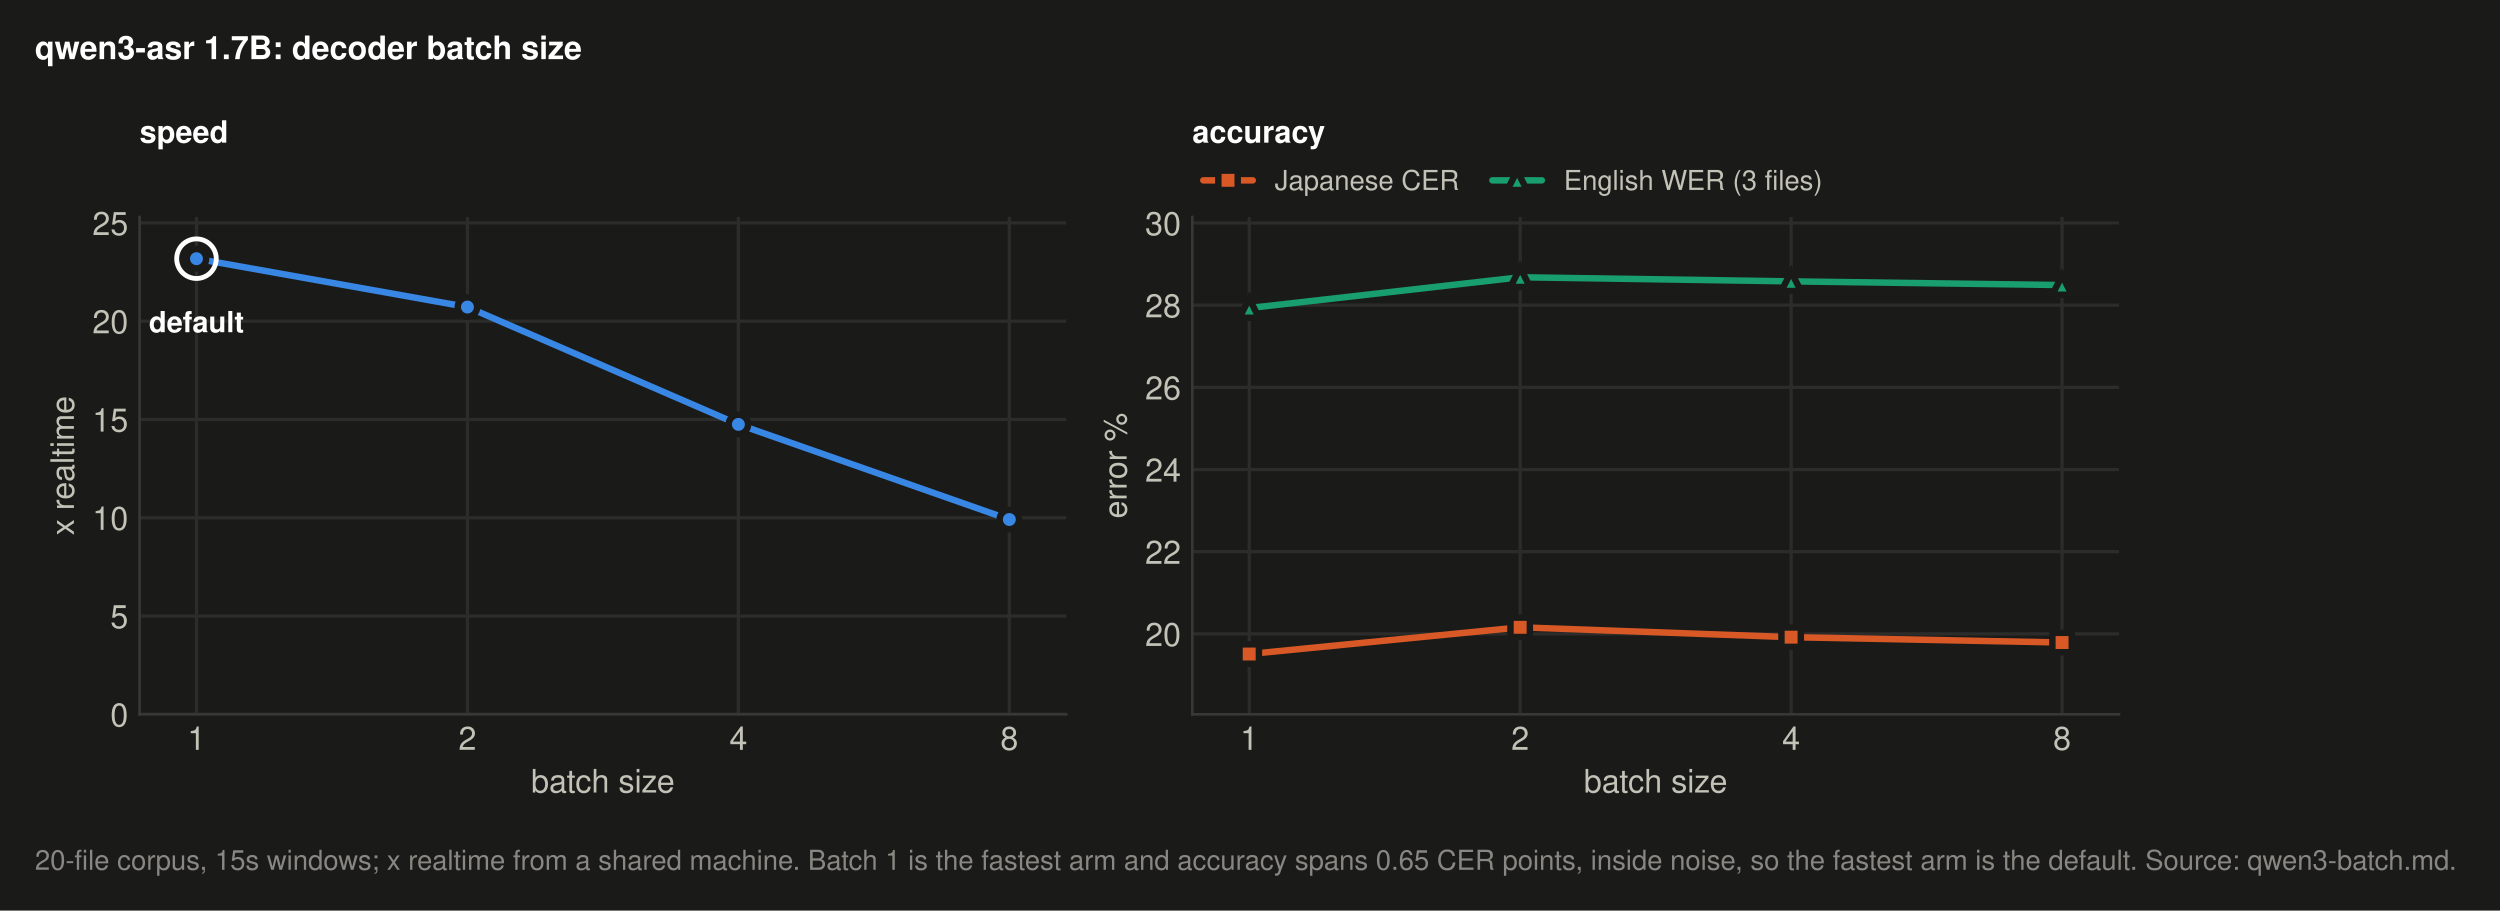
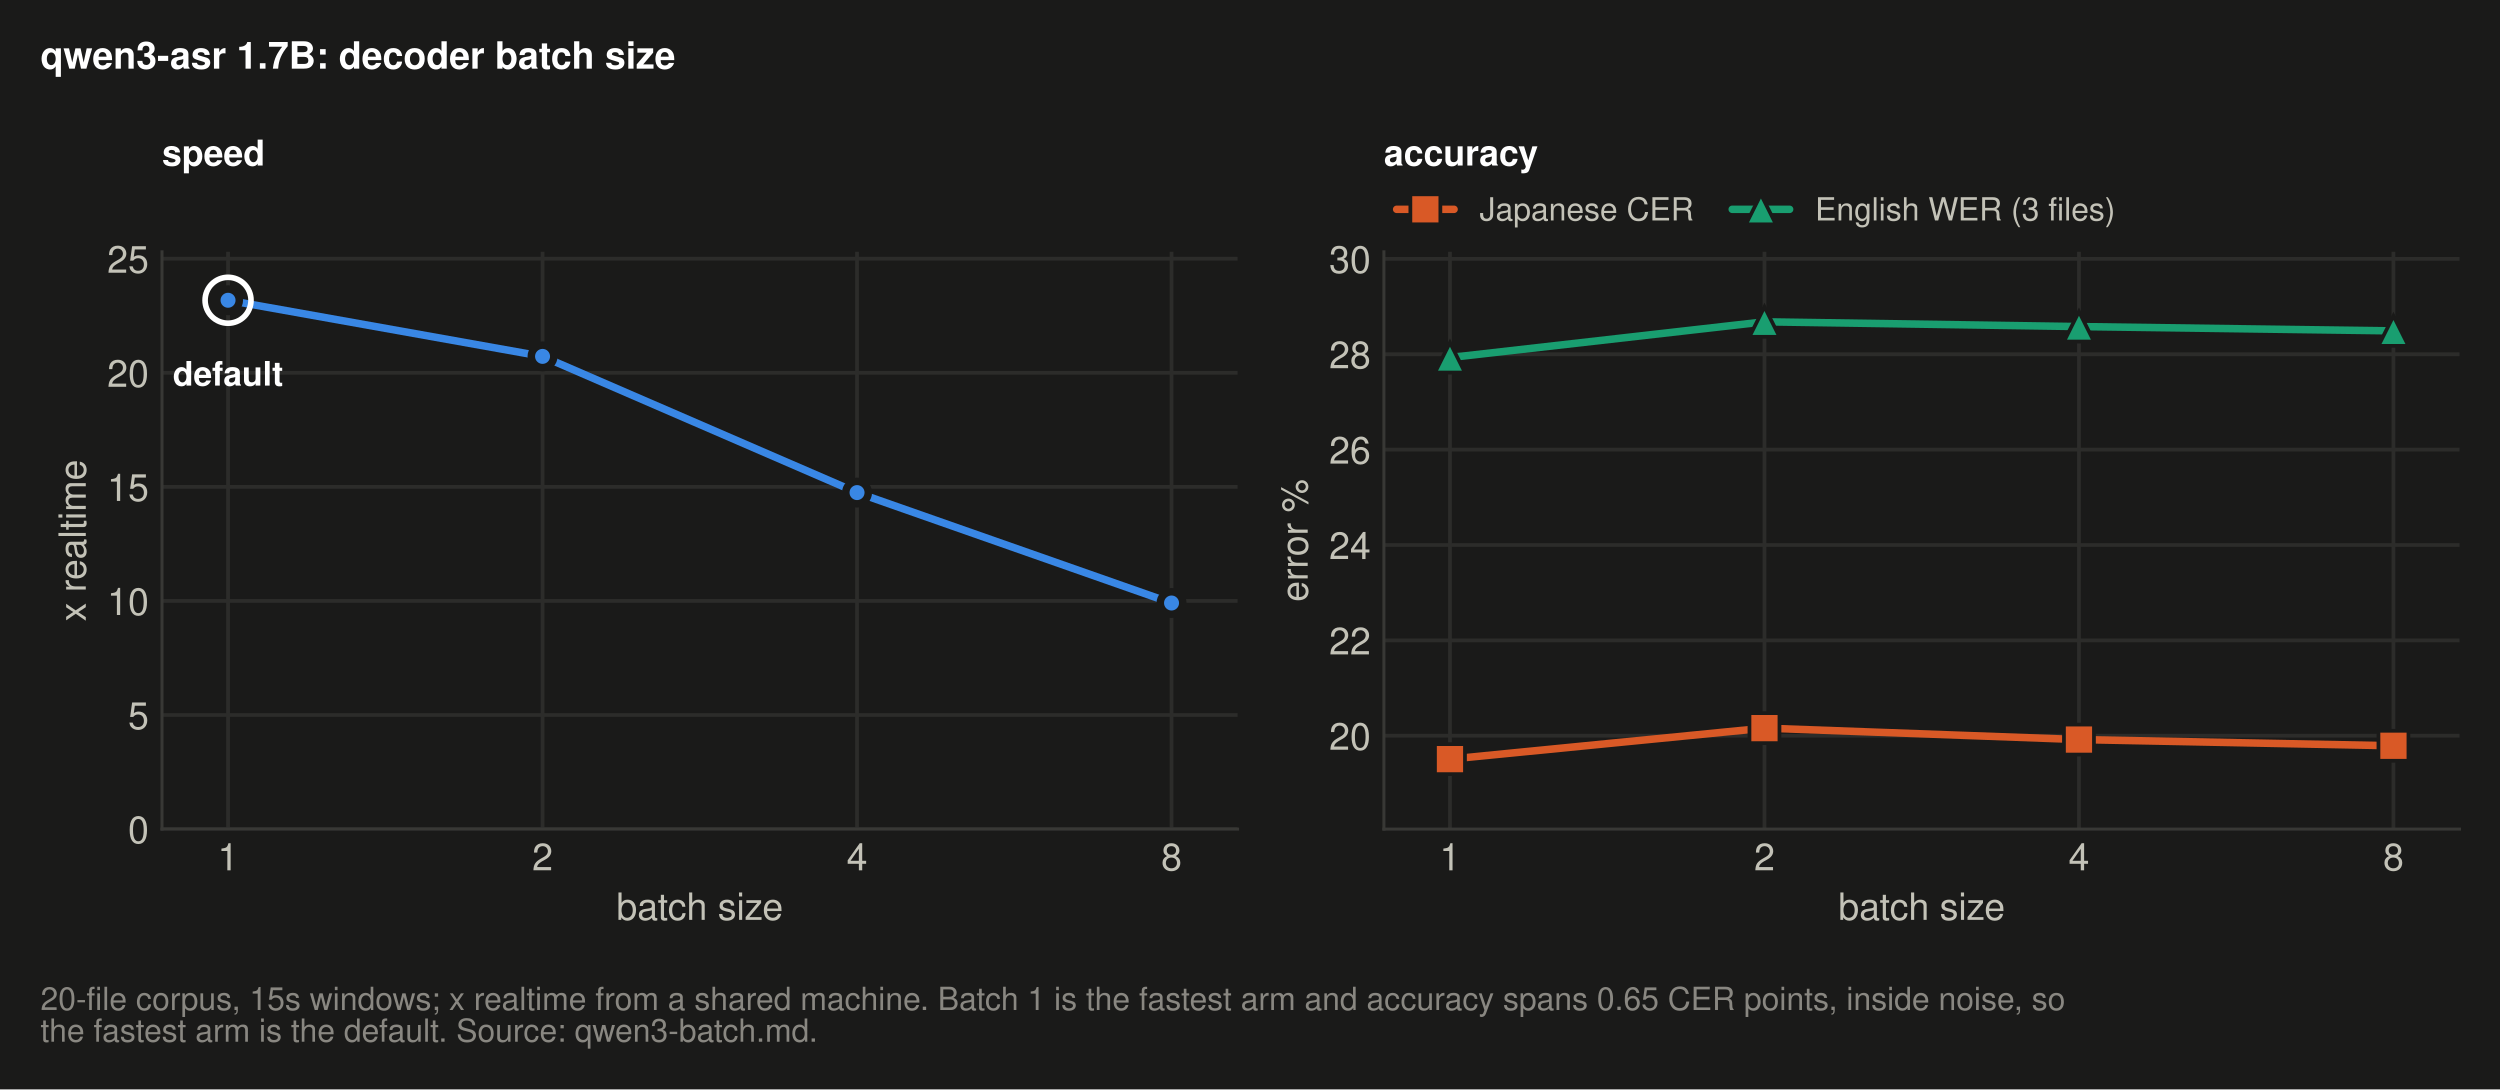
- <svg xmlns="http://www.w3.org/2000/svg" xmlns:xlink="http://www.w3.org/1999/xlink" width="773.697pt" height="281.797pt" viewBox="0 0 773.697 281.797" version="1.1">
+ <svg xmlns="http://www.w3.org/2000/svg" xmlns:xlink="http://www.w3.org/1999/xlink" width="666.576pt" height="290.45pt" viewBox="0 0 666.576 290.45" version="1.1">
  <defs>
    <style type="text/css">*{stroke-linejoin: round; stroke-linecap: butt}</style>
  </defs>
  <g id="figure_1">
    <g id="patch_1">
-       <path d="M 0 281.797  L 773.697 281.797  L 773.697 -0  L 0 -0  z " style="fill: #1a1a19" />
+       <path d="M 0 290.45  L 666.576 290.45  L 666.576 0  L 0 0  z " style="fill: #1a1a19" />
    </g>
    <g id="axes_1">
      <g id="patch_2">
        <path d="M 43.195 221.062  L 329.976 221.062  L 329.976 67.145  L 43.195 67.145  z " style="fill: #1a1a19" />
      </g>
      <g id="matplotlib.axis_1">
        <g id="xtick_1">
          <g id="line2d_1">
-             <path d="M 60.805 221.062  L 60.805 67.145  " clip-path="url(#pe1b7c0870d)" style="fill: none; stroke: #2c2c2a; stroke-linecap: round" />
+             <path d="M 60.805 221.062  L 60.805 67.145  " clip-path="url(#p175811c7a6)" style="fill: none; stroke: #2c2c2a; stroke-linecap: round" />
          </g>
          <g id="line2d_2" />
          <g id="text_1">
            <text style="font-size: 10px; font-family: 'Helvetica', 'Arial', 'DejaVu Sans'; text-anchor: middle; fill: #c3c2b7" x="60.805" y="232.062" transform="rotate(-0 60.80456 232.0616)">1</text>
          </g>
        </g>
        <g id="xtick_2">
          <g id="line2d_3">
-             <path d="M 144.659 221.062  L 144.659 67.145  " clip-path="url(#pe1b7c0870d)" style="fill: none; stroke: #2c2c2a; stroke-linecap: round" />
+             <path d="M 144.659 221.062  L 144.659 67.145  " clip-path="url(#p175811c7a6)" style="fill: none; stroke: #2c2c2a; stroke-linecap: round" />
          </g>
          <g id="line2d_4" />
          <g id="text_2">
            <text style="font-size: 10px; font-family: 'Helvetica', 'Arial', 'DejaVu Sans'; text-anchor: middle; fill: #c3c2b7" x="144.659" y="232.062" transform="rotate(-0 144.6586 232.0616)">2</text>
          </g>
        </g>
        <g id="xtick_3">
          <g id="line2d_5">
-             <path d="M 228.513 221.062  L 228.513 67.145  " clip-path="url(#pe1b7c0870d)" style="fill: none; stroke: #2c2c2a; stroke-linecap: round" />
+             <path d="M 228.513 221.062  L 228.513 67.145  " clip-path="url(#p175811c7a6)" style="fill: none; stroke: #2c2c2a; stroke-linecap: round" />
          </g>
          <g id="line2d_6" />
          <g id="text_3">
            <text style="font-size: 10px; font-family: 'Helvetica', 'Arial', 'DejaVu Sans'; text-anchor: middle; fill: #c3c2b7" x="228.513" y="232.062" transform="rotate(-0 228.5126 232.0616)">4</text>
          </g>
        </g>
        <g id="xtick_4">
          <g id="line2d_7">
-             <path d="M 312.367 221.062  L 312.367 67.145  " clip-path="url(#pe1b7c0870d)" style="fill: none; stroke: #2c2c2a; stroke-linecap: round" />
+             <path d="M 312.367 221.062  L 312.367 67.145  " clip-path="url(#p175811c7a6)" style="fill: none; stroke: #2c2c2a; stroke-linecap: round" />
          </g>
          <g id="line2d_8" />
          <g id="text_4">
            <text style="font-size: 10px; font-family: 'Helvetica', 'Arial', 'DejaVu Sans'; text-anchor: middle; fill: #c3c2b7" x="312.367" y="232.062" transform="rotate(-0 312.3667 232.0616)">8</text>
          </g>
        </g>
        <g id="text_5">
          <text style="font-size: 10px; font-family: 'Helvetica', 'Arial', 'DejaVu Sans'; text-anchor: middle; fill: #c3c2b7" x="186.586" y="245.261" transform="rotate(-0 186.5856 245.2608)">batch size</text>
        </g>
      </g>
      <g id="matplotlib.axis_2">
        <g id="ytick_1">
          <g id="line2d_9">
-             <path d="M 43.195 221.062  L 329.976 221.062  " clip-path="url(#pe1b7c0870d)" style="fill: none; stroke: #2c2c2a; stroke-linecap: round" />
+             <path d="M 43.195 221.062  L 329.976 221.062  " clip-path="url(#p175811c7a6)" style="fill: none; stroke: #2c2c2a; stroke-linecap: round" />
          </g>
          <g id="line2d_10" />
          <g id="text_6">
            <text style="font-size: 10px; font-family: 'Helvetica', 'Arial', 'DejaVu Sans'; text-anchor: end; fill: #c3c2b7" x="39.695" y="224.812" transform="rotate(-0 39.69522 224.8116)">0</text>
          </g>
        </g>
        <g id="ytick_2">
          <g id="line2d_11">
-             <path d="M 43.195 190.647  L 329.976 190.647  " clip-path="url(#pe1b7c0870d)" style="fill: none; stroke: #2c2c2a; stroke-linecap: round" />
+             <path d="M 43.195 190.647  L 329.976 190.647  " clip-path="url(#p175811c7a6)" style="fill: none; stroke: #2c2c2a; stroke-linecap: round" />
          </g>
          <g id="line2d_12" />
          <g id="text_7">
            <text style="font-size: 10px; font-family: 'Helvetica', 'Arial', 'DejaVu Sans'; text-anchor: end; fill: #c3c2b7" x="39.695" y="194.397" transform="rotate(-0 39.69522 194.3971)">5</text>
          </g>
        </g>
        <g id="ytick_3">
          <g id="line2d_13">
-             <path d="M 43.195 160.233  L 329.976 160.233  " clip-path="url(#pe1b7c0870d)" style="fill: none; stroke: #2c2c2a; stroke-linecap: round" />
+             <path d="M 43.195 160.233  L 329.976 160.233  " clip-path="url(#p175811c7a6)" style="fill: none; stroke: #2c2c2a; stroke-linecap: round" />
          </g>
          <g id="line2d_14" />
          <g id="text_8">
            <text style="font-size: 10px; font-family: 'Helvetica', 'Arial', 'DejaVu Sans'; text-anchor: end; fill: #c3c2b7" x="39.695" y="163.983" transform="rotate(-0 39.69522 163.9827)">10</text>
          </g>
        </g>
        <g id="ytick_4">
          <g id="line2d_15">
-             <path d="M 43.195 129.818  L 329.976 129.818  " clip-path="url(#pe1b7c0870d)" style="fill: none; stroke: #2c2c2a; stroke-linecap: round" />
+             <path d="M 43.195 129.818  L 329.976 129.818  " clip-path="url(#p175811c7a6)" style="fill: none; stroke: #2c2c2a; stroke-linecap: round" />
          </g>
          <g id="line2d_16" />
          <g id="text_9">
            <text style="font-size: 10px; font-family: 'Helvetica', 'Arial', 'DejaVu Sans'; text-anchor: end; fill: #c3c2b7" x="39.695" y="133.568" transform="rotate(-0 39.69522 133.5682)">15</text>
          </g>
        </g>
        <g id="ytick_5">
          <g id="line2d_17">
-             <path d="M 43.195 99.404  L 329.976 99.404  " clip-path="url(#pe1b7c0870d)" style="fill: none; stroke: #2c2c2a; stroke-linecap: round" />
+             <path d="M 43.195 99.404  L 329.976 99.404  " clip-path="url(#p175811c7a6)" style="fill: none; stroke: #2c2c2a; stroke-linecap: round" />
          </g>
          <g id="line2d_18" />
          <g id="text_10">
            <text style="font-size: 10px; font-family: 'Helvetica', 'Arial', 'DejaVu Sans'; text-anchor: end; fill: #c3c2b7" x="39.695" y="103.154" transform="rotate(-0 39.69522 103.1538)">20</text>
          </g>
        </g>
        <g id="ytick_6">
          <g id="line2d_19">
-             <path d="M 43.195 68.989  L 329.976 68.989  " clip-path="url(#pe1b7c0870d)" style="fill: none; stroke: #2c2c2a; stroke-linecap: round" />
+             <path d="M 43.195 68.989  L 329.976 68.989  " clip-path="url(#p175811c7a6)" style="fill: none; stroke: #2c2c2a; stroke-linecap: round" />
          </g>
          <g id="line2d_20" />
          <g id="text_11">
            <text style="font-size: 10px; font-family: 'Helvetica', 'Arial', 'DejaVu Sans'; text-anchor: end; fill: #c3c2b7" x="39.695" y="72.739" transform="rotate(-0 39.69522 72.73933)">25</text>
          </g>
        </g>
        <g id="text_12">
          <text style="font-size: 10px; font-family: 'Helvetica', 'Arial', 'DejaVu Sans'; text-anchor: middle; fill: #c3c2b7" x="22.874" y="144.103" transform="rotate(-90 22.87412 144.1033)">x realtime</text>
        </g>
      </g>
      <g id="patch_3">
        <path d="M 43.195 221.062  L 43.195 67.145  " style="fill: none; stroke: #383835; stroke-width: 0.8; stroke-linejoin: miter; stroke-linecap: square" />
      </g>
      <g id="patch_4">
        <path d="M 43.195 221.062  L 329.976 221.062  " style="fill: none; stroke: #383835; stroke-width: 0.8; stroke-linejoin: miter; stroke-linecap: square" />
      </g>
      <g id="line2d_21">
-         <path d="M 60.805 80.06  L 144.659 95.024  L 228.513 131.339  L 312.367 160.78  " clip-path="url(#pe1b7c0870d)" style="fill: none; stroke: #3987e5; stroke-width: 2; stroke-linecap: round" />
+         <path d="M 60.805 80.06  L 144.659 95.024  L 228.513 131.339  L 312.367 160.78  " clip-path="url(#p175811c7a6)" style="fill: none; stroke: #3987e5; stroke-width: 2; stroke-linecap: round" />
        <defs>
          <path id="m226001cfbb" d="M 0 3  C 0.796 3 1.559 2.684 2.121 2.121  C 2.684 1.559 3 0.796 3 0  C 3 -0.796 2.684 -1.559 2.121 -2.121  C 1.559 -2.684 0.796 -3 0 -3  C -0.796 -3 -1.559 -2.684 -2.121 -2.121  C -2.684 -1.559 -3 -0.796 -3 0  C -3 0.796 -2.684 1.559 -2.121 2.121  C -1.559 2.684 -0.796 3 0 3  z " style="stroke: #1a1a19; stroke-width: 2" />
        </defs>
-         <g clip-path="url(#pe1b7c0870d)">
+         <g clip-path="url(#p175811c7a6)">
          <use xlink:href="#m226001cfbb" x="60.805" y="80.06" style="fill: #3987e5; stroke: #1a1a19; stroke-width: 2" />
          <use xlink:href="#m226001cfbb" x="144.659" y="95.024" style="fill: #3987e5; stroke: #1a1a19; stroke-width: 2" />
          <use xlink:href="#m226001cfbb" x="228.513" y="131.339" style="fill: #3987e5; stroke: #1a1a19; stroke-width: 2" />
          <use xlink:href="#m226001cfbb" x="312.367" y="160.78" style="fill: #3987e5; stroke: #1a1a19; stroke-width: 2" />
        </g>
      </g>
      <g id="text_13">
        <text style="font-weight: 700; font-size: 9px; font-family: 'Helvetica', 'Arial', 'DejaVu Sans'; text-anchor: middle; fill: #ffffff" x="60.805" y="102.81" transform="rotate(-0 60.80456 102.8102)">default</text>
      </g>
      <g id="text_14">
        <text style="font-weight: 700; font-size: 9.5px; font-family: 'Helvetica', 'Arial', 'DejaVu Sans'; text-anchor: start; fill: #ffffff" x="43.195" y="44.145" transform="rotate(-0 43.19522 44.145)">speed</text>
      </g>
      <g id="PathCollection_1">
-         <path d="M 60.805 86.184  C 62.429 86.184 63.986 85.539 65.135 84.39  C 66.283 83.242 66.928 81.684 66.928 80.06  C 66.928 78.436 66.283 76.878 65.135 75.73  C 63.986 74.582 62.429 73.936 60.805 73.936  C 59.181 73.936 57.623 74.582 56.474 75.73  C 55.326 76.878 54.681 78.436 54.681 80.06  C 54.681 81.684 55.326 83.242 56.474 84.39  C 57.623 85.539 59.181 86.184 60.805 86.184  L 60.805 86.184  z " clip-path="url(#pe1b7c0870d)" style="fill: none; stroke: #ffffff; stroke-width: 1.5" />
+         <path d="M 60.805 86.184  C 62.429 86.184 63.986 85.539 65.135 84.39  C 66.283 83.242 66.928 81.684 66.928 80.06  C 66.928 78.436 66.283 76.878 65.135 75.73  C 63.986 74.582 62.429 73.936 60.805 73.936  C 59.181 73.936 57.623 74.582 56.474 75.73  C 55.326 76.878 54.681 78.436 54.681 80.06  C 54.681 81.684 55.326 83.242 56.474 84.39  C 57.623 85.539 59.181 86.184 60.805 86.184  L 60.805 86.184  z " clip-path="url(#p175811c7a6)" style="fill: none; stroke: #ffffff; stroke-width: 1.5" />
      </g>
    </g>
    <g id="axes_2">
      <g id="patch_5">
        <path d="M 368.995 221.062  L 655.776 221.062  L 655.776 67.145  L 368.995 67.145  z " style="fill: #1a1a19" />
      </g>
      <g id="matplotlib.axis_3">
        <g id="xtick_5">
          <g id="line2d_22">
-             <path d="M 386.605 221.062  L 386.605 67.145  " clip-path="url(#p5df77b779b)" style="fill: none; stroke: #2c2c2a; stroke-linecap: round" />
+             <path d="M 386.605 221.062  L 386.605 67.145  " clip-path="url(#p4b6dcebbb1)" style="fill: none; stroke: #2c2c2a; stroke-linecap: round" />
          </g>
          <g id="line2d_23" />
          <g id="text_15">
            <text style="font-size: 10px; font-family: 'Helvetica', 'Arial', 'DejaVu Sans'; text-anchor: middle; fill: #c3c2b7" x="386.605" y="232.062" transform="rotate(-0 386.6046 232.0616)">1</text>
          </g>
        </g>
        <g id="xtick_6">
          <g id="line2d_24">
-             <path d="M 470.459 221.062  L 470.459 67.145  " clip-path="url(#p5df77b779b)" style="fill: none; stroke: #2c2c2a; stroke-linecap: round" />
+             <path d="M 470.459 221.062  L 470.459 67.145  " clip-path="url(#p4b6dcebbb1)" style="fill: none; stroke: #2c2c2a; stroke-linecap: round" />
          </g>
          <g id="line2d_25" />
          <g id="text_16">
            <text style="font-size: 10px; font-family: 'Helvetica', 'Arial', 'DejaVu Sans'; text-anchor: middle; fill: #c3c2b7" x="470.459" y="232.062" transform="rotate(-0 470.4586 232.0616)">2</text>
          </g>
        </g>
        <g id="xtick_7">
          <g id="line2d_26">
-             <path d="M 554.313 221.062  L 554.313 67.145  " clip-path="url(#p5df77b779b)" style="fill: none; stroke: #2c2c2a; stroke-linecap: round" />
+             <path d="M 554.313 221.062  L 554.313 67.145  " clip-path="url(#p4b6dcebbb1)" style="fill: none; stroke: #2c2c2a; stroke-linecap: round" />
          </g>
          <g id="line2d_27" />
          <g id="text_17">
            <text style="font-size: 10px; font-family: 'Helvetica', 'Arial', 'DejaVu Sans'; text-anchor: middle; fill: #c3c2b7" x="554.313" y="232.062" transform="rotate(-0 554.3126 232.0616)">4</text>
          </g>
        </g>
        <g id="xtick_8">
          <g id="line2d_28">
-             <path d="M 638.167 221.062  L 638.167 67.145  " clip-path="url(#p5df77b779b)" style="fill: none; stroke: #2c2c2a; stroke-linecap: round" />
+             <path d="M 638.167 221.062  L 638.167 67.145  " clip-path="url(#p4b6dcebbb1)" style="fill: none; stroke: #2c2c2a; stroke-linecap: round" />
          </g>
          <g id="line2d_29" />
          <g id="text_18">
            <text style="font-size: 10px; font-family: 'Helvetica', 'Arial', 'DejaVu Sans'; text-anchor: middle; fill: #c3c2b7" x="638.167" y="232.062" transform="rotate(-0 638.1667 232.0616)">8</text>
          </g>
        </g>
        <g id="text_19">
          <text style="font-size: 10px; font-family: 'Helvetica', 'Arial', 'DejaVu Sans'; text-anchor: middle; fill: #c3c2b7" x="512.386" y="245.261" transform="rotate(-0 512.3856 245.2608)">batch size</text>
        </g>
      </g>
      <g id="matplotlib.axis_4">
        <g id="ytick_7">
          <g id="line2d_30">
-             <path d="M 368.995 196.174  L 655.776 196.174  " clip-path="url(#p5df77b779b)" style="fill: none; stroke: #2c2c2a; stroke-linecap: round" />
+             <path d="M 368.995 196.174  L 655.776 196.174  " clip-path="url(#p4b6dcebbb1)" style="fill: none; stroke: #2c2c2a; stroke-linecap: round" />
          </g>
          <g id="line2d_31" />
          <g id="text_20">
            <text style="font-size: 10px; font-family: 'Helvetica', 'Arial', 'DejaVu Sans'; text-anchor: end; fill: #c3c2b7" x="365.495" y="199.924" transform="rotate(-0 365.4952 199.9243)">20</text>
          </g>
        </g>
        <g id="ytick_8">
          <g id="line2d_32">
-             <path d="M 368.995 170.743  L 655.776 170.743  " clip-path="url(#p5df77b779b)" style="fill: none; stroke: #2c2c2a; stroke-linecap: round" />
+             <path d="M 368.995 170.743  L 655.776 170.743  " clip-path="url(#p4b6dcebbb1)" style="fill: none; stroke: #2c2c2a; stroke-linecap: round" />
          </g>
          <g id="line2d_33" />
          <g id="text_21">
            <text style="font-size: 10px; font-family: 'Helvetica', 'Arial', 'DejaVu Sans'; text-anchor: end; fill: #c3c2b7" x="365.495" y="174.493" transform="rotate(-0 365.4952 174.4928)">22</text>
          </g>
        </g>
        <g id="ytick_9">
          <g id="line2d_34">
-             <path d="M 368.995 145.311  L 655.776 145.311  " clip-path="url(#p5df77b779b)" style="fill: none; stroke: #2c2c2a; stroke-linecap: round" />
+             <path d="M 368.995 145.311  L 655.776 145.311  " clip-path="url(#p4b6dcebbb1)" style="fill: none; stroke: #2c2c2a; stroke-linecap: round" />
          </g>
          <g id="line2d_35" />
          <g id="text_22">
            <text style="font-size: 10px; font-family: 'Helvetica', 'Arial', 'DejaVu Sans'; text-anchor: end; fill: #c3c2b7" x="365.495" y="149.061" transform="rotate(-0 365.4952 149.0613)">24</text>
          </g>
        </g>
        <g id="ytick_10">
          <g id="line2d_36">
-             <path d="M 368.995 119.88  L 655.776 119.88  " clip-path="url(#p5df77b779b)" style="fill: none; stroke: #2c2c2a; stroke-linecap: round" />
+             <path d="M 368.995 119.88  L 655.776 119.88  " clip-path="url(#p4b6dcebbb1)" style="fill: none; stroke: #2c2c2a; stroke-linecap: round" />
          </g>
          <g id="line2d_37" />
          <g id="text_23">
            <text style="font-size: 10px; font-family: 'Helvetica', 'Arial', 'DejaVu Sans'; text-anchor: end; fill: #c3c2b7" x="365.495" y="123.63" transform="rotate(-0 365.4952 123.6298)">26</text>
          </g>
        </g>
        <g id="ytick_11">
          <g id="line2d_38">
-             <path d="M 368.995 94.448  L 655.776 94.448  " clip-path="url(#p5df77b779b)" style="fill: none; stroke: #2c2c2a; stroke-linecap: round" />
+             <path d="M 368.995 94.448  L 655.776 94.448  " clip-path="url(#p4b6dcebbb1)" style="fill: none; stroke: #2c2c2a; stroke-linecap: round" />
          </g>
          <g id="line2d_39" />
          <g id="text_24">
            <text style="font-size: 10px; font-family: 'Helvetica', 'Arial', 'DejaVu Sans'; text-anchor: end; fill: #c3c2b7" x="365.495" y="98.198" transform="rotate(-0 365.4952 98.19827)">28</text>
          </g>
        </g>
        <g id="ytick_12">
          <g id="line2d_40">
-             <path d="M 368.995 69.017  L 655.776 69.017  " clip-path="url(#p5df77b779b)" style="fill: none; stroke: #2c2c2a; stroke-linecap: round" />
+             <path d="M 368.995 69.017  L 655.776 69.017  " clip-path="url(#p4b6dcebbb1)" style="fill: none; stroke: #2c2c2a; stroke-linecap: round" />
          </g>
          <g id="line2d_41" />
          <g id="text_25">
            <text style="font-size: 10px; font-family: 'Helvetica', 'Arial', 'DejaVu Sans'; text-anchor: end; fill: #c3c2b7" x="365.495" y="72.767" transform="rotate(-0 365.4952 72.76676)">30</text>
          </g>
        </g>
        <g id="text_26">
          <text style="font-size: 10px; font-family: 'Helvetica', 'Arial', 'DejaVu Sans'; text-anchor: middle; fill: #c3c2b7" x="348.674" y="144.103" transform="rotate(-90 348.6741 144.1033)">error %</text>
        </g>
      </g>
      <g id="patch_6">
        <path d="M 368.995 221.062  L 368.995 67.145  " style="fill: none; stroke: #383835; stroke-width: 0.8; stroke-linejoin: miter; stroke-linecap: square" />
      </g>
      <g id="patch_7">
        <path d="M 368.995 221.062  L 655.776 221.062  " style="fill: none; stroke: #383835; stroke-width: 0.8; stroke-linejoin: miter; stroke-linecap: square" />
      </g>
      <g id="line2d_42">
-         <path d="M 386.605 202.405  L 470.459 194.14  L 554.313 197.192  L 638.167 198.845  " clip-path="url(#p5df77b779b)" style="fill: none; stroke: #d95926; stroke-width: 2; stroke-linecap: round" />
+         <path d="M 386.605 202.405  L 470.459 194.14  L 554.313 197.192  L 638.167 198.845  " clip-path="url(#p4b6dcebbb1)" style="fill: none; stroke: #d95926; stroke-width: 2; stroke-linecap: round" />
        <defs>
-           <path id="m32749af53d" d="M -3 3  L 3 3  L 3 -3  L -3 -3  z " style="stroke: #1a1a19; stroke-width: 2; stroke-linejoin: miter" />
+           <path id="m187742bd72" d="M -4 4  L 4 4  L 4 -4  L -4 -4  z " style="stroke: #1a1a19; stroke-linejoin: miter" />
        </defs>
-         <g clip-path="url(#p5df77b779b)">
-           <use xlink:href="#m32749af53d" x="386.605" y="202.405" style="fill: #d95926; stroke: #1a1a19; stroke-width: 2; stroke-linejoin: miter" />
-           <use xlink:href="#m32749af53d" x="470.459" y="194.14" style="fill: #d95926; stroke: #1a1a19; stroke-width: 2; stroke-linejoin: miter" />
-           <use xlink:href="#m32749af53d" x="554.313" y="197.192" style="fill: #d95926; stroke: #1a1a19; stroke-width: 2; stroke-linejoin: miter" />
-           <use xlink:href="#m32749af53d" x="638.167" y="198.845" style="fill: #d95926; stroke: #1a1a19; stroke-width: 2; stroke-linejoin: miter" />
+         <g clip-path="url(#p4b6dcebbb1)">
+           <use xlink:href="#m187742bd72" x="386.605" y="202.405" style="fill: #d95926; stroke: #1a1a19; stroke-linejoin: miter" />
+           <use xlink:href="#m187742bd72" x="470.459" y="194.14" style="fill: #d95926; stroke: #1a1a19; stroke-linejoin: miter" />
+           <use xlink:href="#m187742bd72" x="554.313" y="197.192" style="fill: #d95926; stroke: #1a1a19; stroke-linejoin: miter" />
+           <use xlink:href="#m187742bd72" x="638.167" y="198.845" style="fill: #d95926; stroke: #1a1a19; stroke-linejoin: miter" />
        </g>
      </g>
      <g id="line2d_43">
-         <path d="M 386.605 95.338  L 470.459 85.802  L 554.313 87.073  L 638.167 88.218  " clip-path="url(#p5df77b779b)" style="fill: none; stroke: #199e70; stroke-width: 2; stroke-linecap: round" />
+         <path d="M 386.605 95.338  L 470.459 85.802  L 554.313 87.073  L 638.167 88.218  " clip-path="url(#p4b6dcebbb1)" style="fill: none; stroke: #199e70; stroke-width: 2; stroke-linecap: round" />
        <defs>
-           <path id="m9c3ef2334b" d="M 0 -3  L -3 3  L 3 3  z " style="stroke: #1a1a19; stroke-width: 2; stroke-linejoin: miter" />
+           <path id="m5f27725f36" d="M 0 -4  L -4 4  L 4 4  z " style="stroke: #1a1a19; stroke-linejoin: miter" />
        </defs>
-         <g clip-path="url(#p5df77b779b)">
-           <use xlink:href="#m9c3ef2334b" x="386.605" y="95.338" style="fill: #199e70; stroke: #1a1a19; stroke-width: 2; stroke-linejoin: miter" />
-           <use xlink:href="#m9c3ef2334b" x="470.459" y="85.802" style="fill: #199e70; stroke: #1a1a19; stroke-width: 2; stroke-linejoin: miter" />
-           <use xlink:href="#m9c3ef2334b" x="554.313" y="87.073" style="fill: #199e70; stroke: #1a1a19; stroke-width: 2; stroke-linejoin: miter" />
-           <use xlink:href="#m9c3ef2334b" x="638.167" y="88.218" style="fill: #199e70; stroke: #1a1a19; stroke-width: 2; stroke-linejoin: miter" />
+         <g clip-path="url(#p4b6dcebbb1)">
+           <use xlink:href="#m5f27725f36" x="386.605" y="95.338" style="fill: #199e70; stroke: #1a1a19; stroke-linejoin: miter" />
+           <use xlink:href="#m5f27725f36" x="470.459" y="85.802" style="fill: #199e70; stroke: #1a1a19; stroke-linejoin: miter" />
+           <use xlink:href="#m5f27725f36" x="554.313" y="87.073" style="fill: #199e70; stroke: #1a1a19; stroke-linejoin: miter" />
+           <use xlink:href="#m5f27725f36" x="638.167" y="88.218" style="fill: #199e70; stroke: #1a1a19; stroke-linejoin: miter" />
        </g>
      </g>
      <g id="text_27">
        <text style="font-weight: 700; font-size: 9.5px; font-family: 'Helvetica', 'Arial', 'DejaVu Sans'; text-anchor: start; fill: #ffffff" x="368.995" y="44.145" transform="rotate(-0 368.9952 44.145)">accuracy</text>
      </g>
      <g id="legend_1">
        <g id="line2d_44">
          <path d="M 372.395 55.811  L 380.045 55.811  L 387.695 55.811  " style="fill: none; stroke: #d95926; stroke-width: 2; stroke-linecap: round" />
          <g>
-             <use xlink:href="#m32749af53d" x="380.045" y="55.811" style="fill: #d95926; stroke: #1a1a19; stroke-width: 2; stroke-linejoin: miter" />
+             <use xlink:href="#m187742bd72" x="380.045" y="55.811" style="fill: #d95926; stroke: #1a1a19; stroke-linejoin: miter" />
          </g>
        </g>
        <g id="text_28">
          <text style="font-size: 8.5px; font-family: 'Helvetica', 'Arial', 'DejaVu Sans'; text-anchor: start; fill: #c3c2b7" x="394.495" y="58.786" transform="rotate(-0 394.4952 58.78604)">Japanese CER</text>
        </g>
        <g id="line2d_45">
          <path d="M 461.864 55.811  L 469.514 55.811  L 477.164 55.811  " style="fill: none; stroke: #199e70; stroke-width: 2; stroke-linecap: round" />
          <g>
-             <use xlink:href="#m9c3ef2334b" x="469.514" y="55.811" style="fill: #199e70; stroke: #1a1a19; stroke-width: 2; stroke-linejoin: miter" />
+             <use xlink:href="#m5f27725f36" x="469.514" y="55.811" style="fill: #199e70; stroke: #1a1a19; stroke-linejoin: miter" />
          </g>
        </g>
        <g id="text_29">
          <text style="font-size: 8.5px; font-family: 'Helvetica', 'Arial', 'DejaVu Sans'; text-anchor: start; fill: #c3c2b7" x="483.964" y="58.786" transform="rotate(-0 483.9644 58.78604)">English WER (3 files)</text>
        </g>
      </g>
    </g>
    <g id="text_30">
      <text style="font-weight: 700; font-size: 10px; font-family: 'Helvetica', 'Arial', 'DejaVu Sans'; text-anchor: start; fill: #ffffff" x="10.8" y="18.3" transform="rotate(-0 10.8 18.3)">qwen3-asr 1.7B: decoder batch size</text>
    </g>
    <g id="text_31">
-       <text style="font-size: 8.5px; font-family: 'Helvetica', 'Arial', 'DejaVu Sans'; text-anchor: start; fill: #898781" x="10.8" y="269.175" transform="rotate(-0 10.8 269.175)">20-file corpus, 15s windows; x realtime from a shared machine. Batch 1 is the fastest arm and accuracy spans 0.65 CER points, inside noise, so the fastest arm is the default. Source: qwen3-batch.md.</text>
+       <text style="font-size: 8.5px; font-family: 'Helvetica', 'Arial', 'DejaVu Sans'; fill: #898781" transform="translate(10.8 269.3016)">20-file corpus, 15s windows; x realtime from a shared machine. Batch 1 is the fastest arm and accuracy spans 0.65 CER points, inside noise, so</text>
+       <text style="font-size: 8.5px; font-family: 'Helvetica', 'Arial', 'DejaVu Sans'; fill: #898781" transform="translate(10.8 277.7519)">the fastest arm is the default. Source: qwen3-batch.md.</text>
    </g>
  </g>
  <defs>
-     <clipPath id="pe1b7c0870d">
+     <clipPath id="p175811c7a6">
      <rect x="43.195" y="67.145" width="286.781" height="153.917" />
    </clipPath>
-     <clipPath id="p5df77b779b">
+     <clipPath id="p4b6dcebbb1">
      <rect x="368.995" y="67.145" width="286.781" height="153.917" />
    </clipPath>
  </defs>
</svg>
